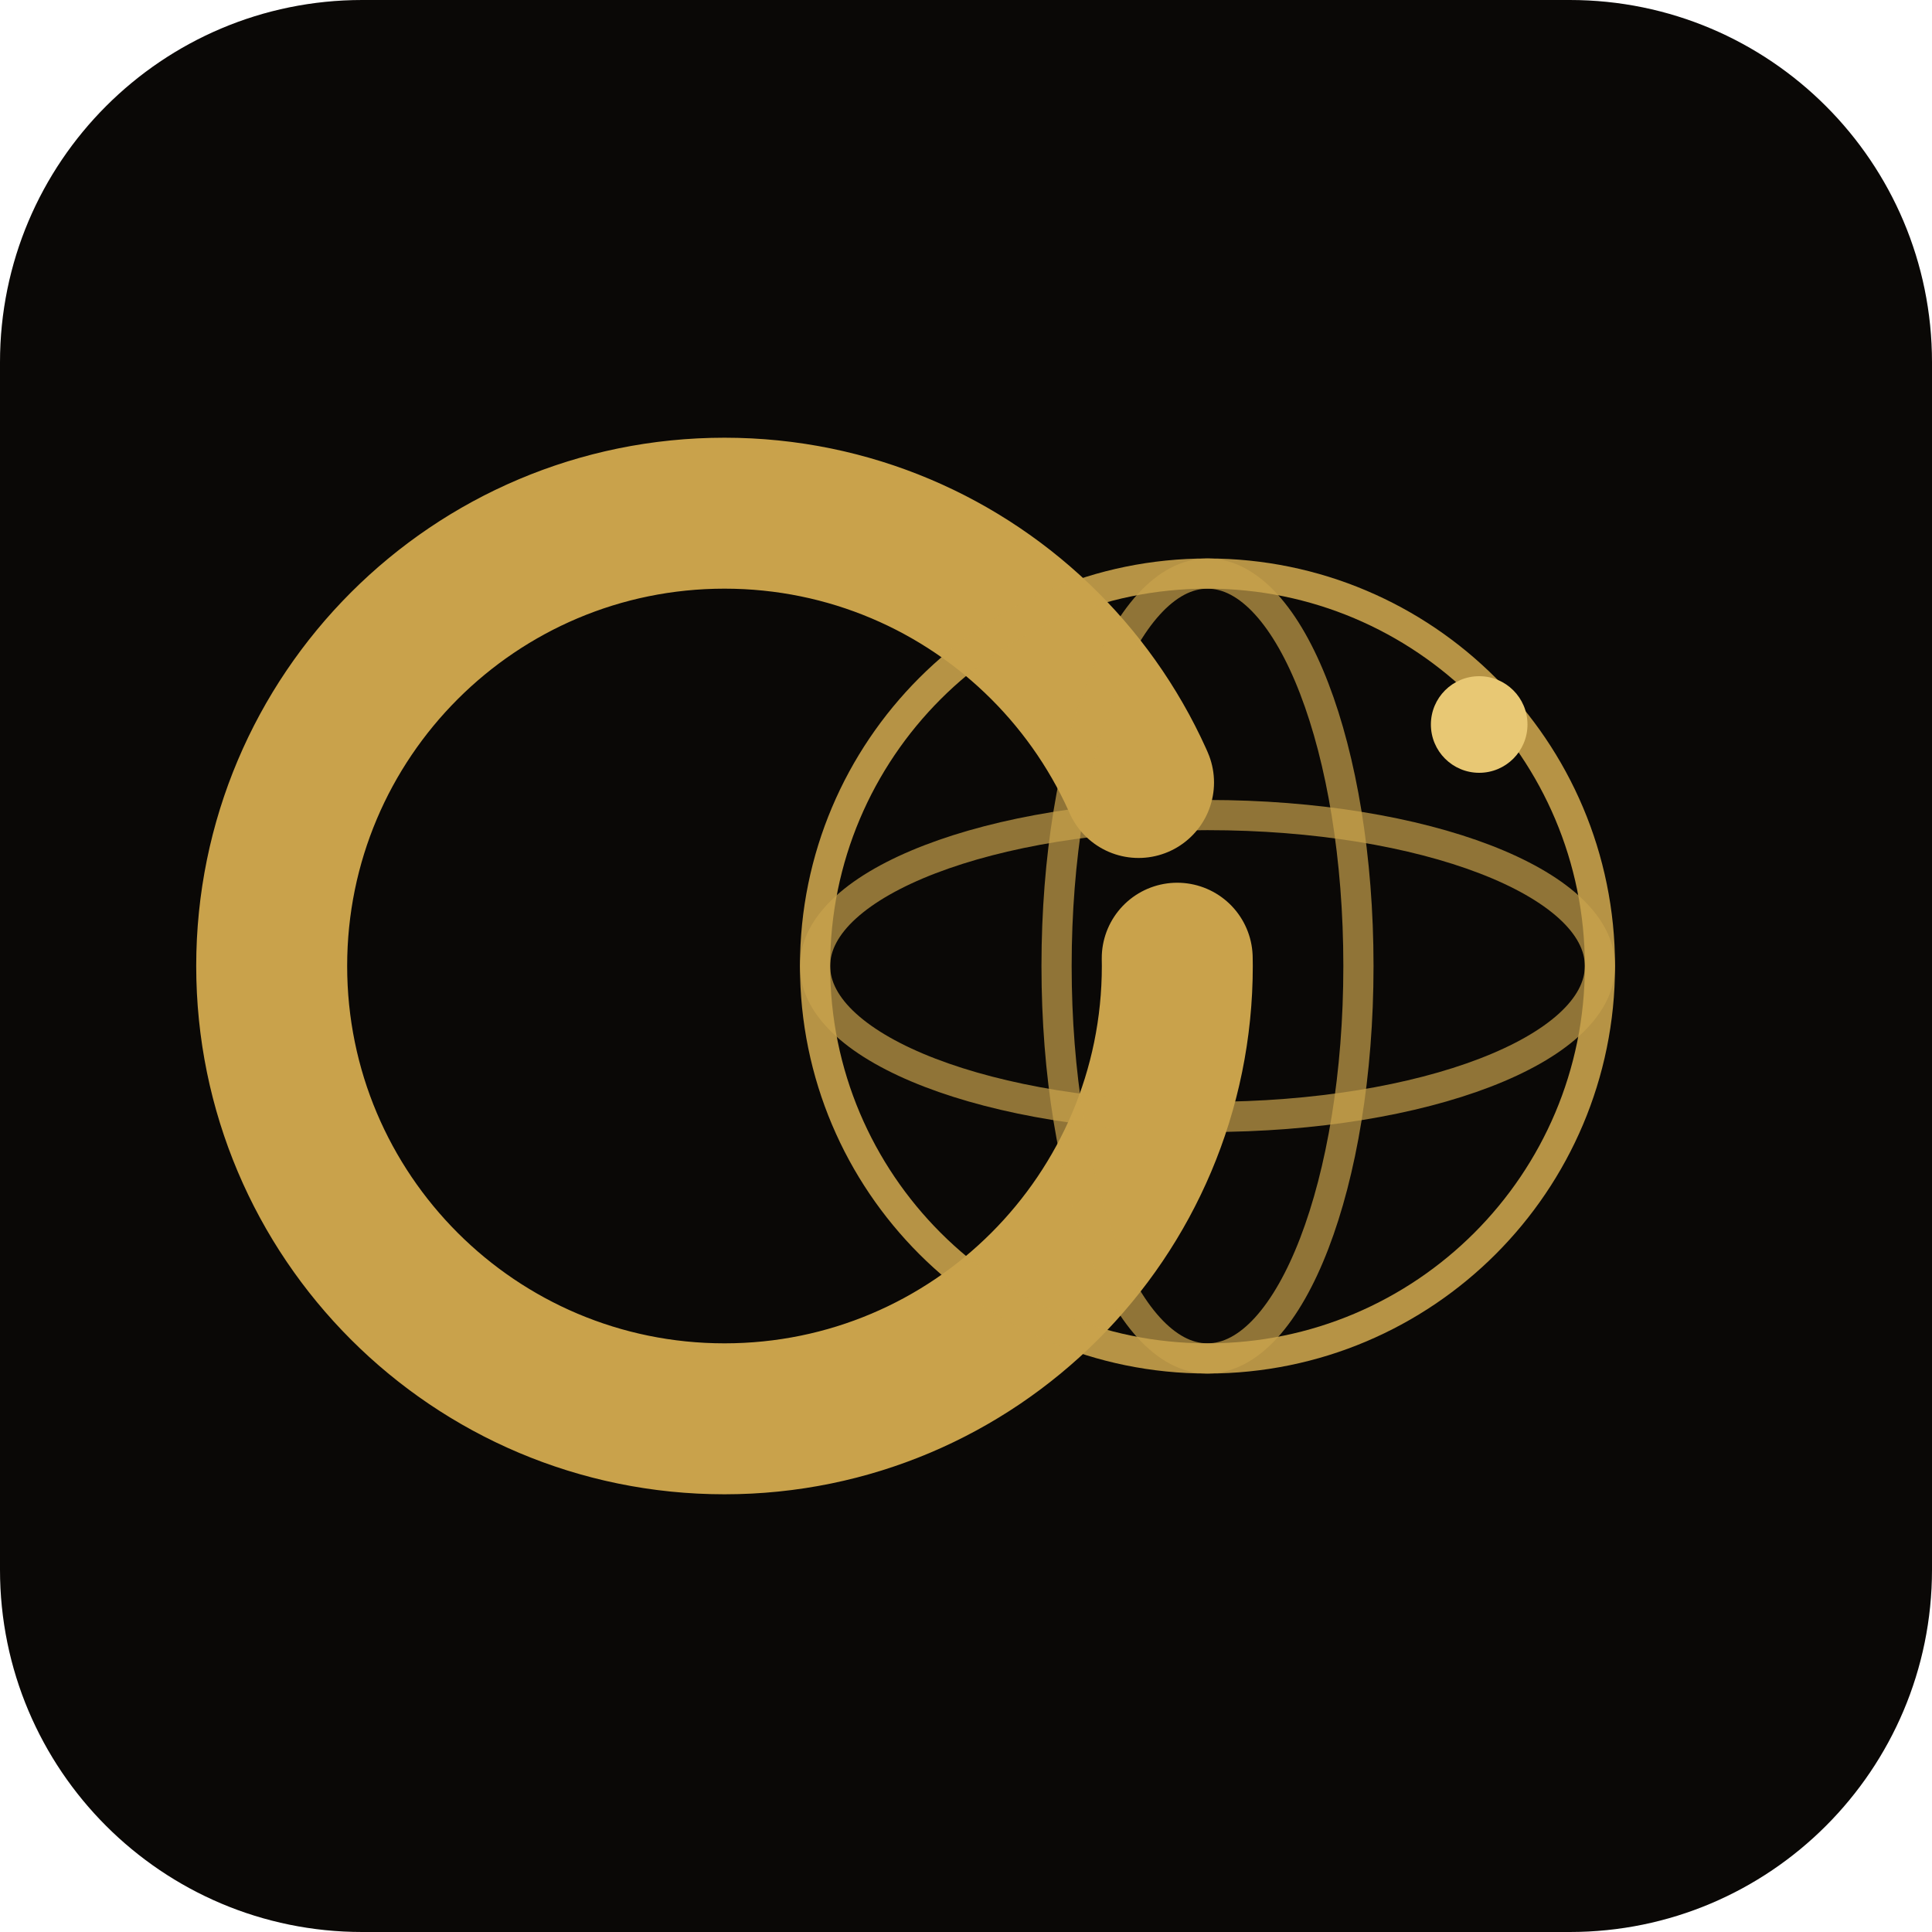
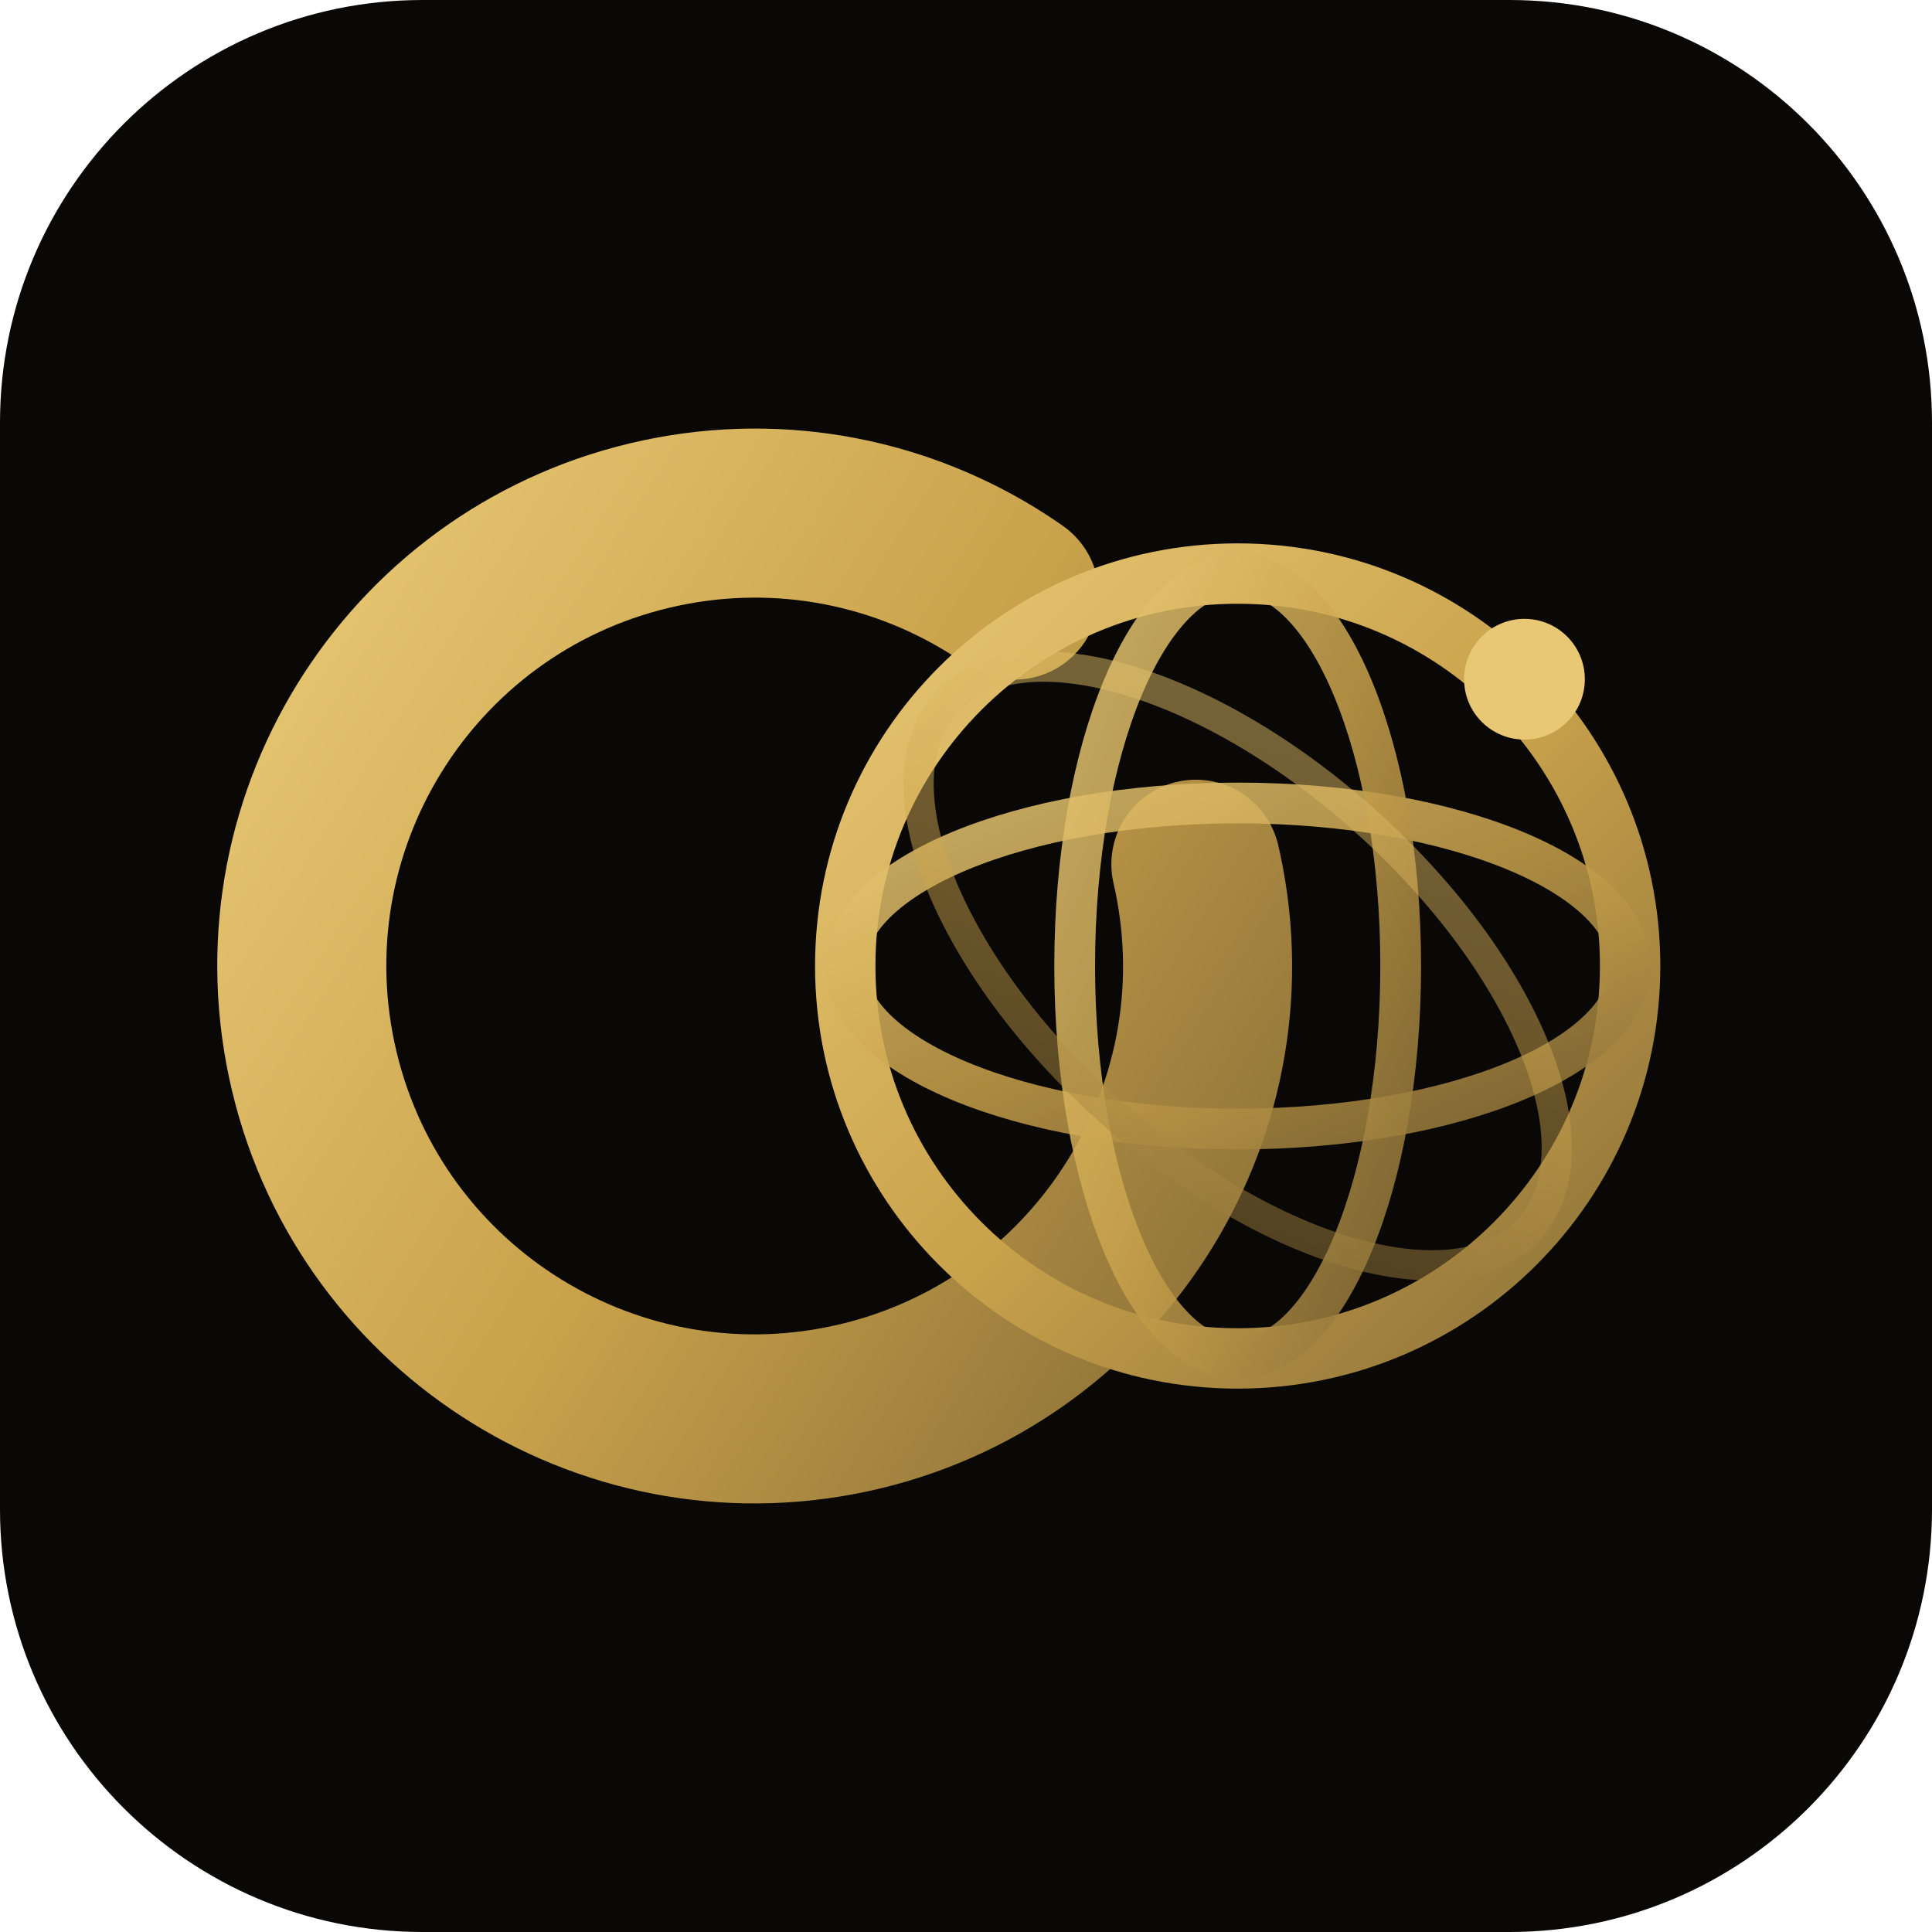
<svg xmlns="http://www.w3.org/2000/svg" viewBox="0 0 64 64">
-   <rect width="64" height="64" rx="12" fill="#0a0806" />
-   <circle cx="24" cy="32" r="15" fill="none" stroke="#c9a24b" stroke-width="5" stroke-linecap="round" stroke-dasharray="88 6" />
-   <circle cx="40" cy="32" r="13" fill="none" stroke="#c9a24b" stroke-width="1" opacity="0.9" />
-   <ellipse cx="40" cy="32" rx="13" ry="5" fill="none" stroke="#c9a24b" stroke-width="1" opacity="0.7" />
-   <ellipse cx="40" cy="32" rx="5" ry="13" fill="none" stroke="#c9a24b" stroke-width="1" opacity="0.7" />
-   <circle cx="49" cy="24" r="1.6" fill="#e8c874" />
+   <defs>
+     <linearGradient id="g" x1="0%" y1="0%" x2="100%" y2="100%">
+       <stop offset="0%" stop-color="#e8c874" />
+       <stop offset="52%" stop-color="#c9a24b" />
+       <stop offset="100%" stop-color="#8a6f37" />
+     </linearGradient>
+   </defs>
+   <rect width="64" height="64" rx="14" fill="#0a0806" />
+   <circle cx="25" cy="32" r="15" fill="none" stroke="url(#g)" stroke-width="5.6" stroke-linecap="round" stroke-dasharray="83 11" transform="rotate(-12 25 32)" />
+   <g stroke="url(#g)" fill="none">
+     <circle cx="41" cy="32" r="13" stroke-width="2" />
+     <ellipse cx="41" cy="32" rx="13" ry="5.4" stroke-width="1.35" opacity="0.85" />
+     <ellipse cx="41" cy="32" rx="5.4" ry="13" stroke-width="1.35" opacity="0.85" />
+     <ellipse cx="41" cy="32" rx="13" ry="6.4" stroke-width="1" opacity="0.5" transform="rotate(42 41 32)" />
+   </g>
+   <circle cx="50.5" cy="22.5" r="2" fill="#e8c874" />
</svg>
